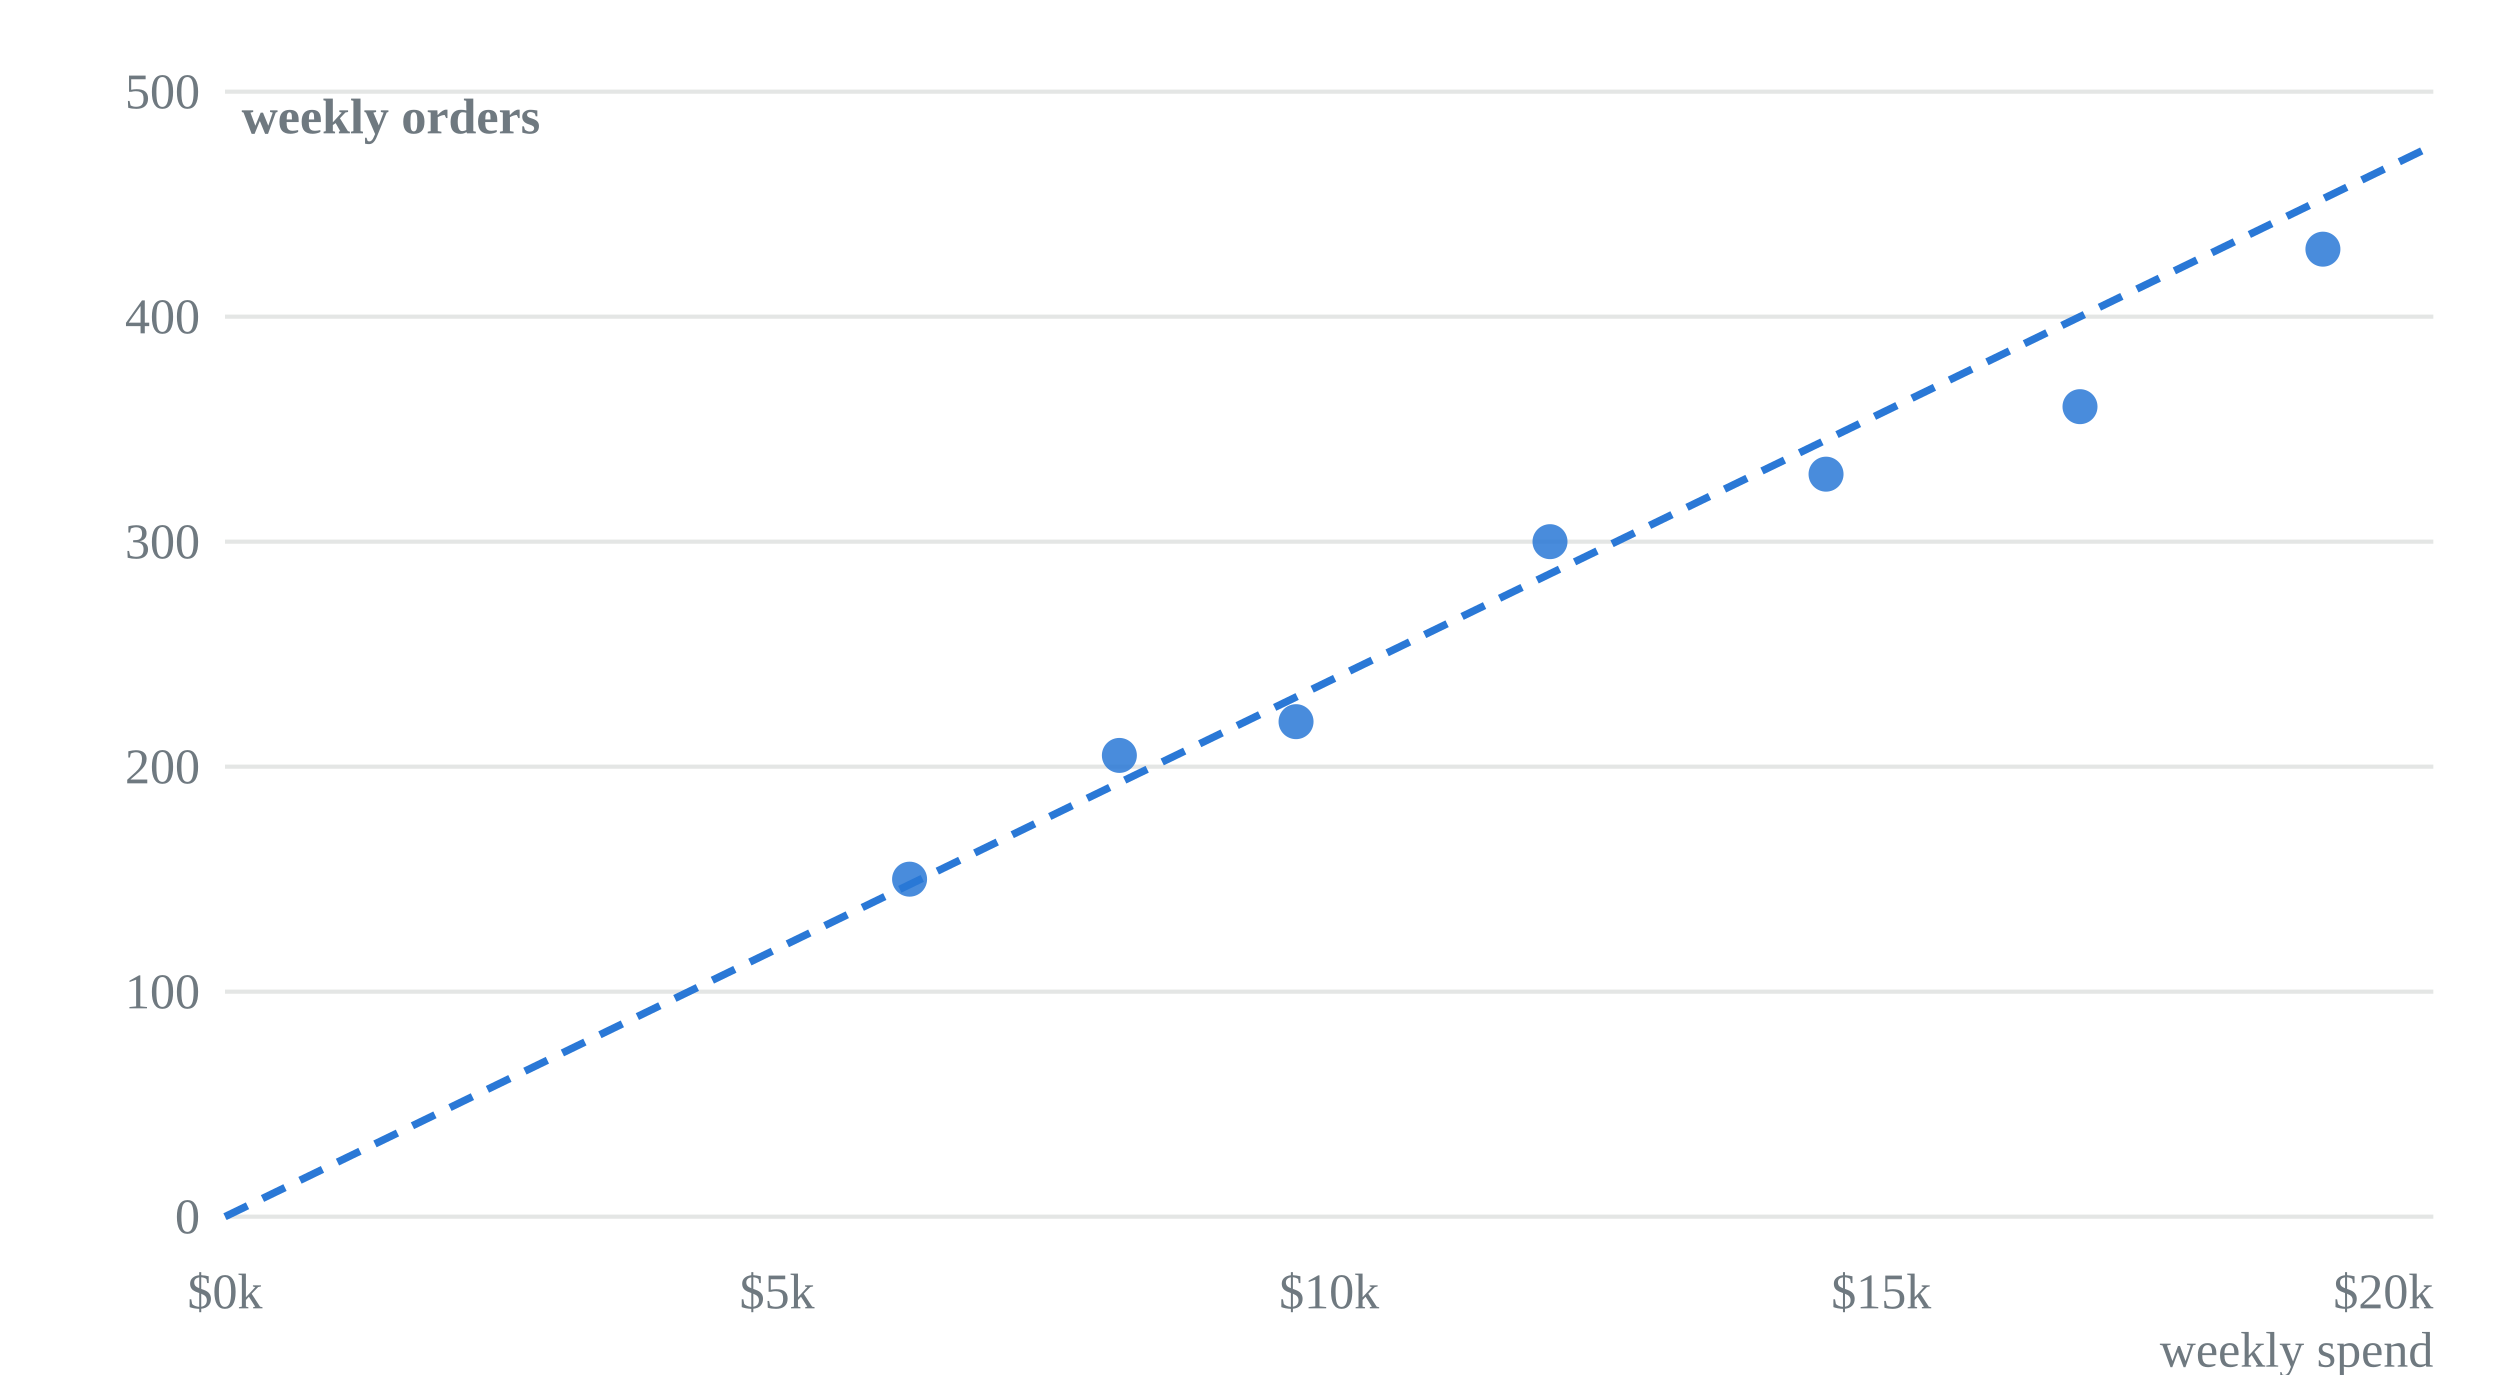
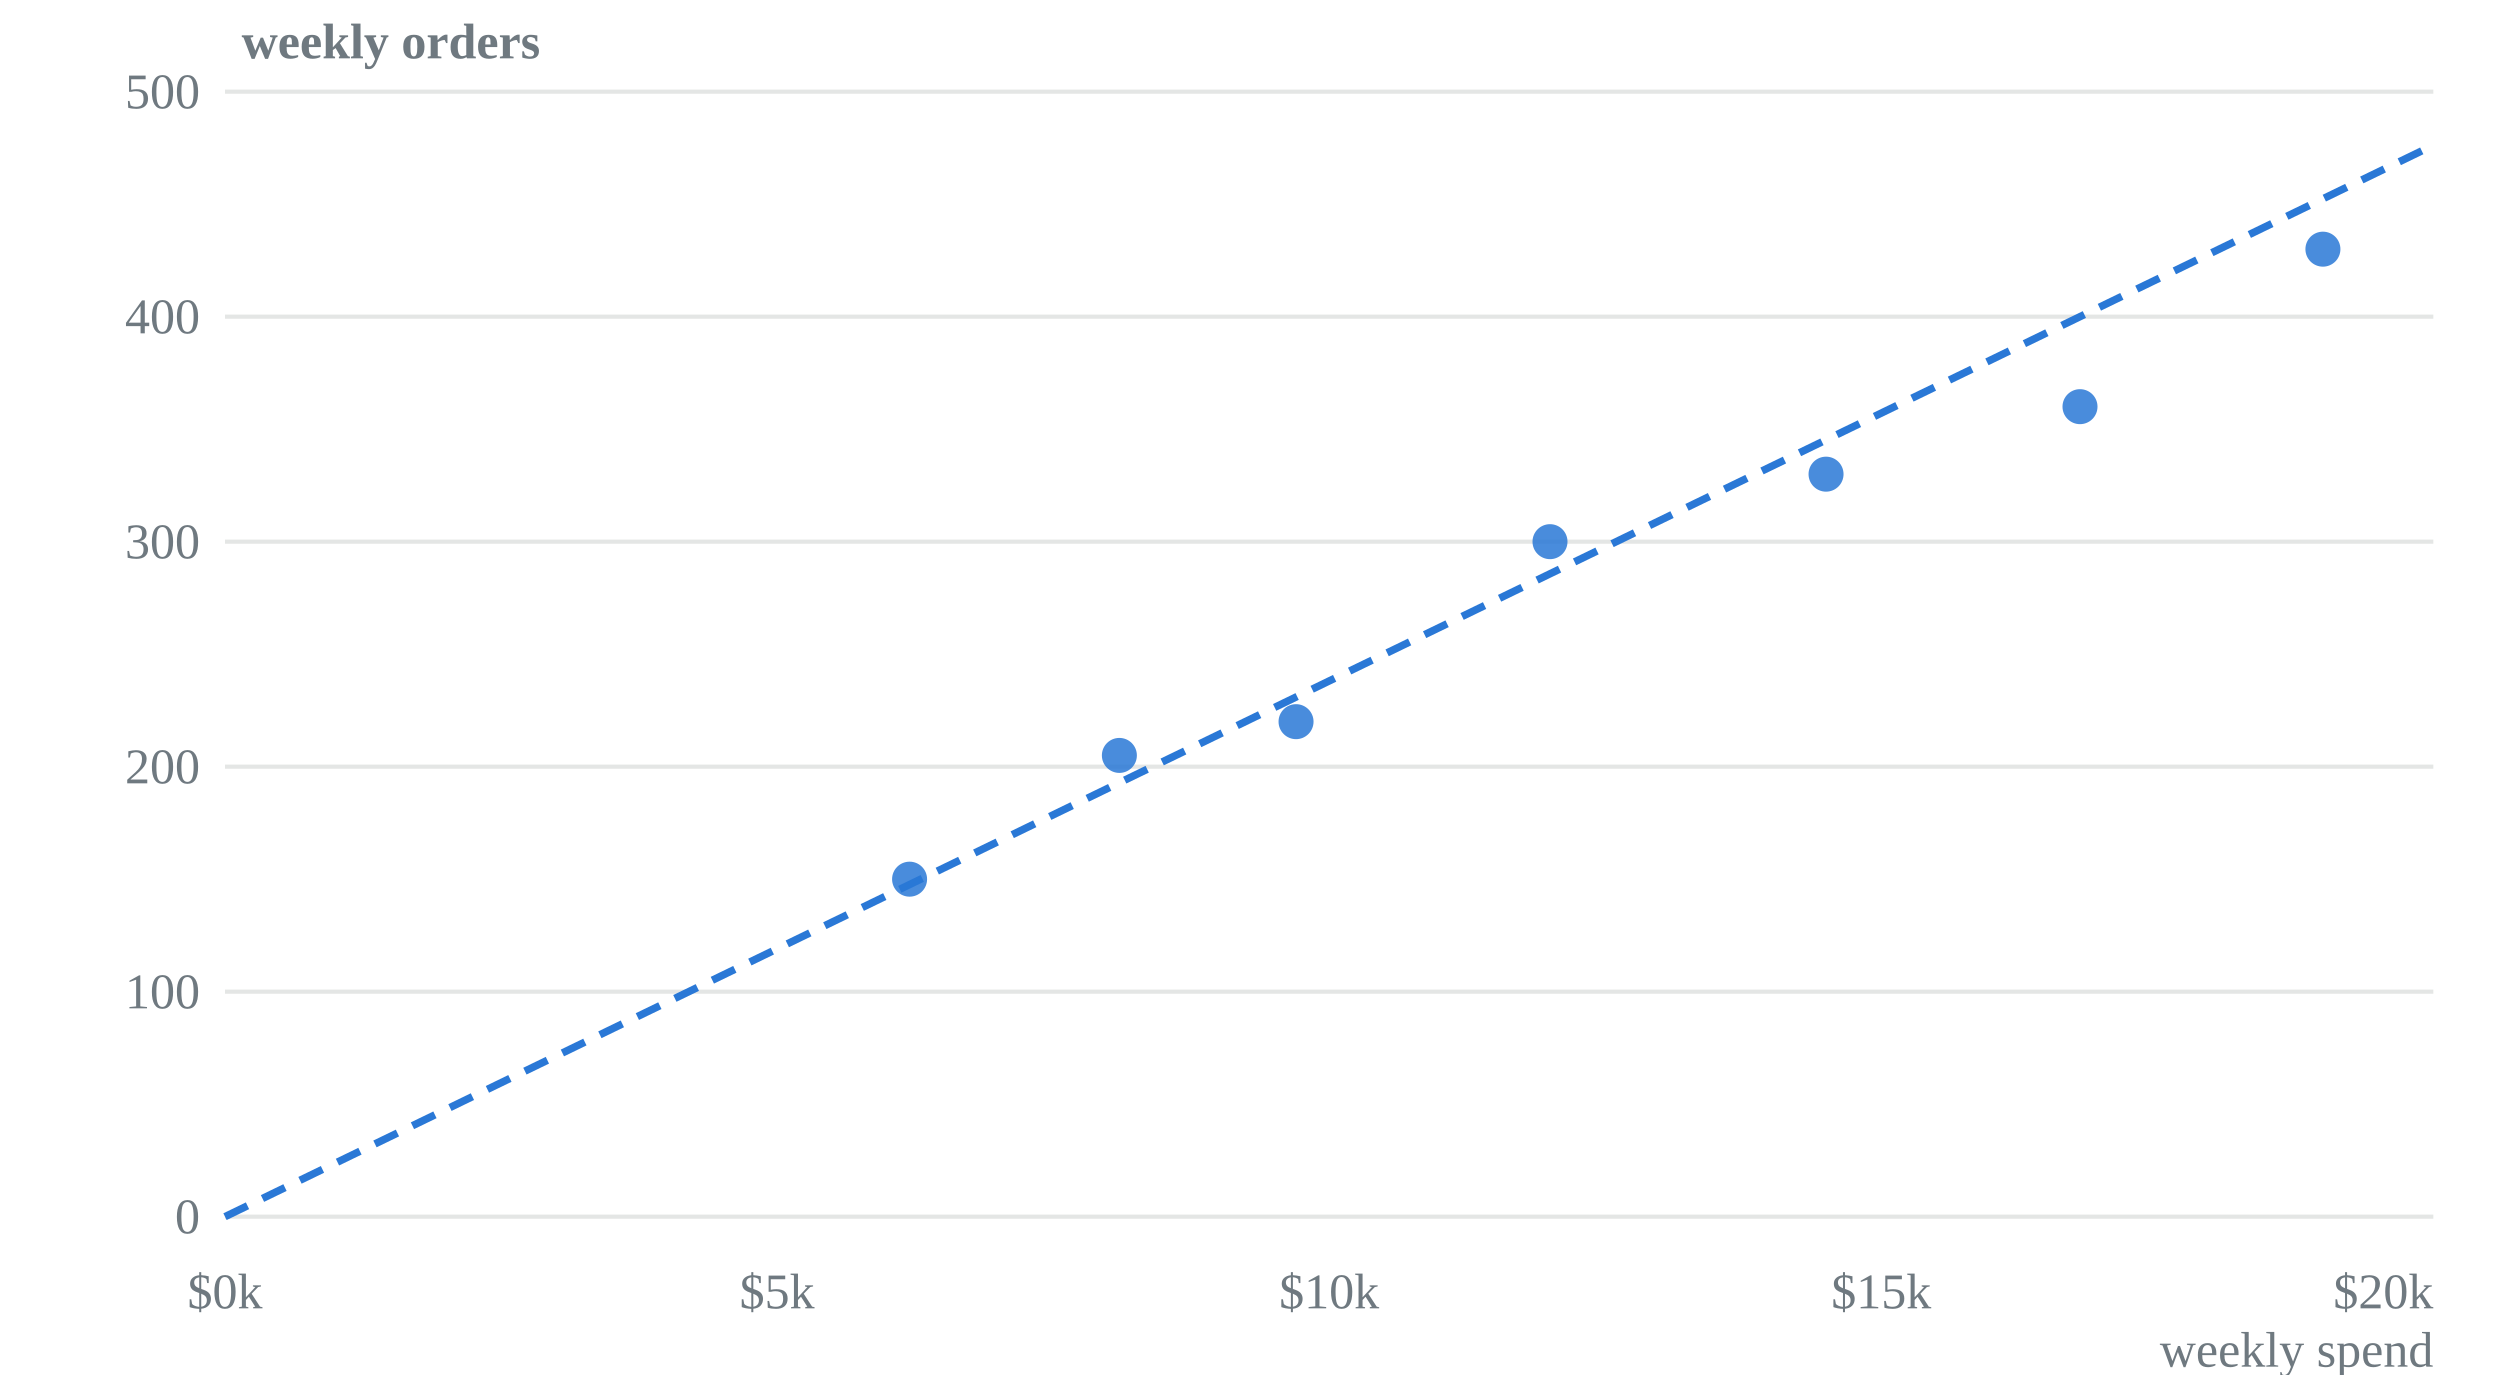
<svg xmlns="http://www.w3.org/2000/svg" class="chart" viewBox="0 0 600 330" preserveAspectRatio="xMidYMid meet" role="img" aria-label="Spend versus orders">
  <line x1="54" x2="584" y1="292" y2="292" stroke="var(--chart-grid,#e4e6e5)" stroke-width="1" />
  <text x="48" y="296" text-anchor="end" font-size="12" fill="var(--chart-axis-text,#6f7980)">0</text>
  <line x1="54" x2="584" y1="238" y2="238" stroke="var(--chart-grid,#e4e6e5)" stroke-width="1" />
  <text x="48" y="242" text-anchor="end" font-size="12" fill="var(--chart-axis-text,#6f7980)">100</text>
  <line x1="54" x2="584" y1="184" y2="184" stroke="var(--chart-grid,#e4e6e5)" stroke-width="1" />
  <text x="48" y="188" text-anchor="end" font-size="12" fill="var(--chart-axis-text,#6f7980)">200</text>
  <line x1="54" x2="584" y1="130" y2="130" stroke="var(--chart-grid,#e4e6e5)" stroke-width="1" />
  <text x="48" y="134" text-anchor="end" font-size="12" fill="var(--chart-axis-text,#6f7980)">300</text>
  <line x1="54" x2="584" y1="76" y2="76" stroke="var(--chart-grid,#e4e6e5)" stroke-width="1" />
  <text x="48" y="80" text-anchor="end" font-size="12" fill="var(--chart-axis-text,#6f7980)">400</text>
  <line x1="54" x2="584" y1="22" y2="22" stroke="var(--chart-grid,#e4e6e5)" stroke-width="1" />
  <text x="48" y="26" text-anchor="end" font-size="12" fill="var(--chart-axis-text,#6f7980)">500</text>
  <text x="54" y="314" text-anchor="middle" font-size="12" fill="var(--chart-axis-text,#6f7980)">$0k</text>
  <text x="186.5" y="314" text-anchor="middle" font-size="12" fill="var(--chart-axis-text,#6f7980)">$5k</text>
  <text x="319" y="314" text-anchor="middle" font-size="12" fill="var(--chart-axis-text,#6f7980)">$10k</text>
  <text x="451.5" y="314" text-anchor="middle" font-size="12" fill="var(--chart-axis-text,#6f7980)">$15k</text>
  <text x="584" y="314" text-anchor="end" font-size="12" fill="var(--chart-axis-text,#6f7980)">$20k</text>
  <text x="584" y="328" text-anchor="end" font-size="12" fill="var(--chart-axis-text,#6f7980)">weekly spend</text>
-   <text x="58" y="32" text-anchor="start" font-size="12" fill="var(--chart-axis-text,#6f7980)" font-weight="600">weekly orders</text>
+   <text x="58" y="14" text-anchor="start" font-size="12" fill="var(--chart-axis-text,#6f7980)" font-weight="600">weekly orders</text>
  <polyline fill="none" stroke="var(--chart-1,#2a78d6)" stroke-width="1.8" stroke-dasharray="6 4" points="54,292 71.67,283.43 89.33,274.86 107,266.29 124.67,257.71 142.33,249.14 160,240.57 177.67,232 195.33,223.43 213,214.86 230.67,206.29 248.33,197.71 266,189.14 283.67,180.57 301.33,172 319,163.43 336.67,154.86 354.33,146.29 372,137.71 389.67,129.14 407.33,120.57 425,112 442.67,103.43 460.33,94.86 478,86.29 495.67,77.71 513.33,69.14 531,60.57 548.67,52 566.33,43.43 584,34.86" />
  <circle cx="218.3" cy="211" r="4.2" fill="var(--chart-1,#2a78d6)" fill-opacity=".85" />
  <circle cx="268.65" cy="181.3" r="4.2" fill="var(--chart-1,#2a78d6)" fill-opacity=".85" />
  <circle cx="311.05" cy="173.2" r="4.2" fill="var(--chart-1,#2a78d6)" fill-opacity=".85" />
  <circle cx="372" cy="130" r="4.2" fill="var(--chart-1,#2a78d6)" fill-opacity=".85" />
  <circle cx="438.25" cy="113.8" r="4.2" fill="var(--chart-1,#2a78d6)" fill-opacity=".85" />
  <circle cx="499.2" cy="97.6" r="4.2" fill="var(--chart-1,#2a78d6)" fill-opacity=".85" />
  <circle cx="557.5" cy="59.8" r="4.2" fill="var(--chart-1,#2a78d6)" fill-opacity=".85" />
</svg>
